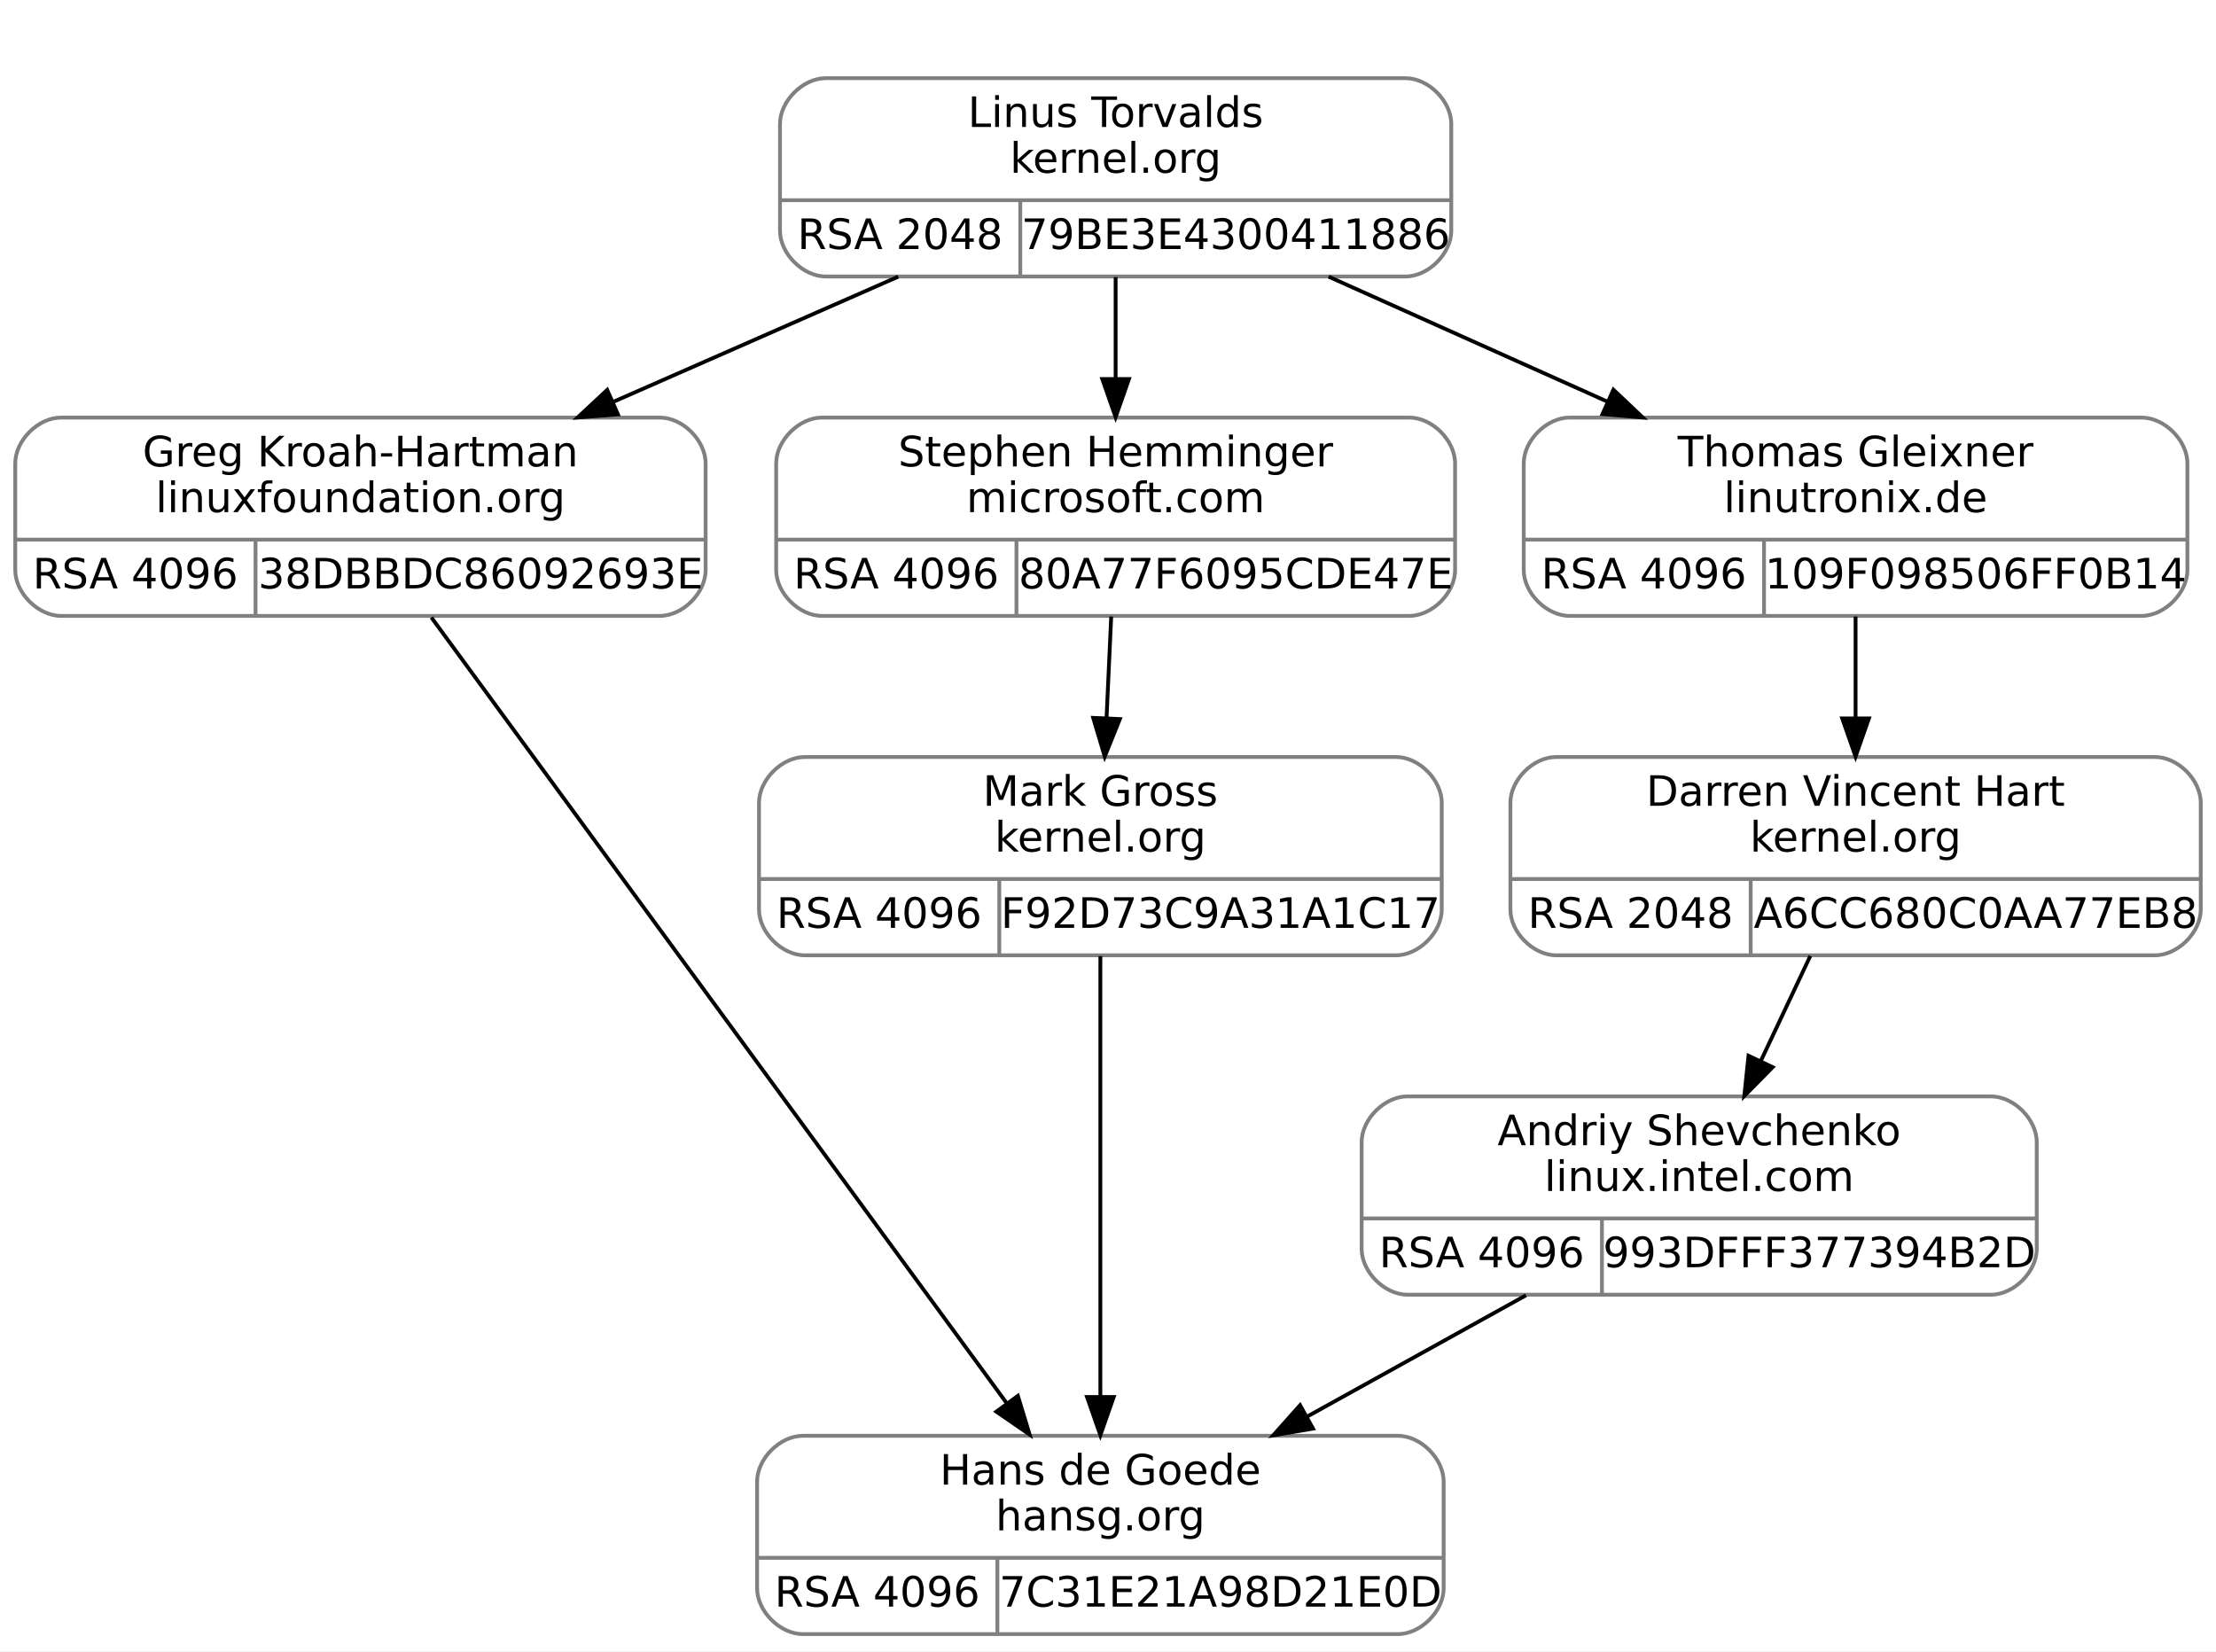
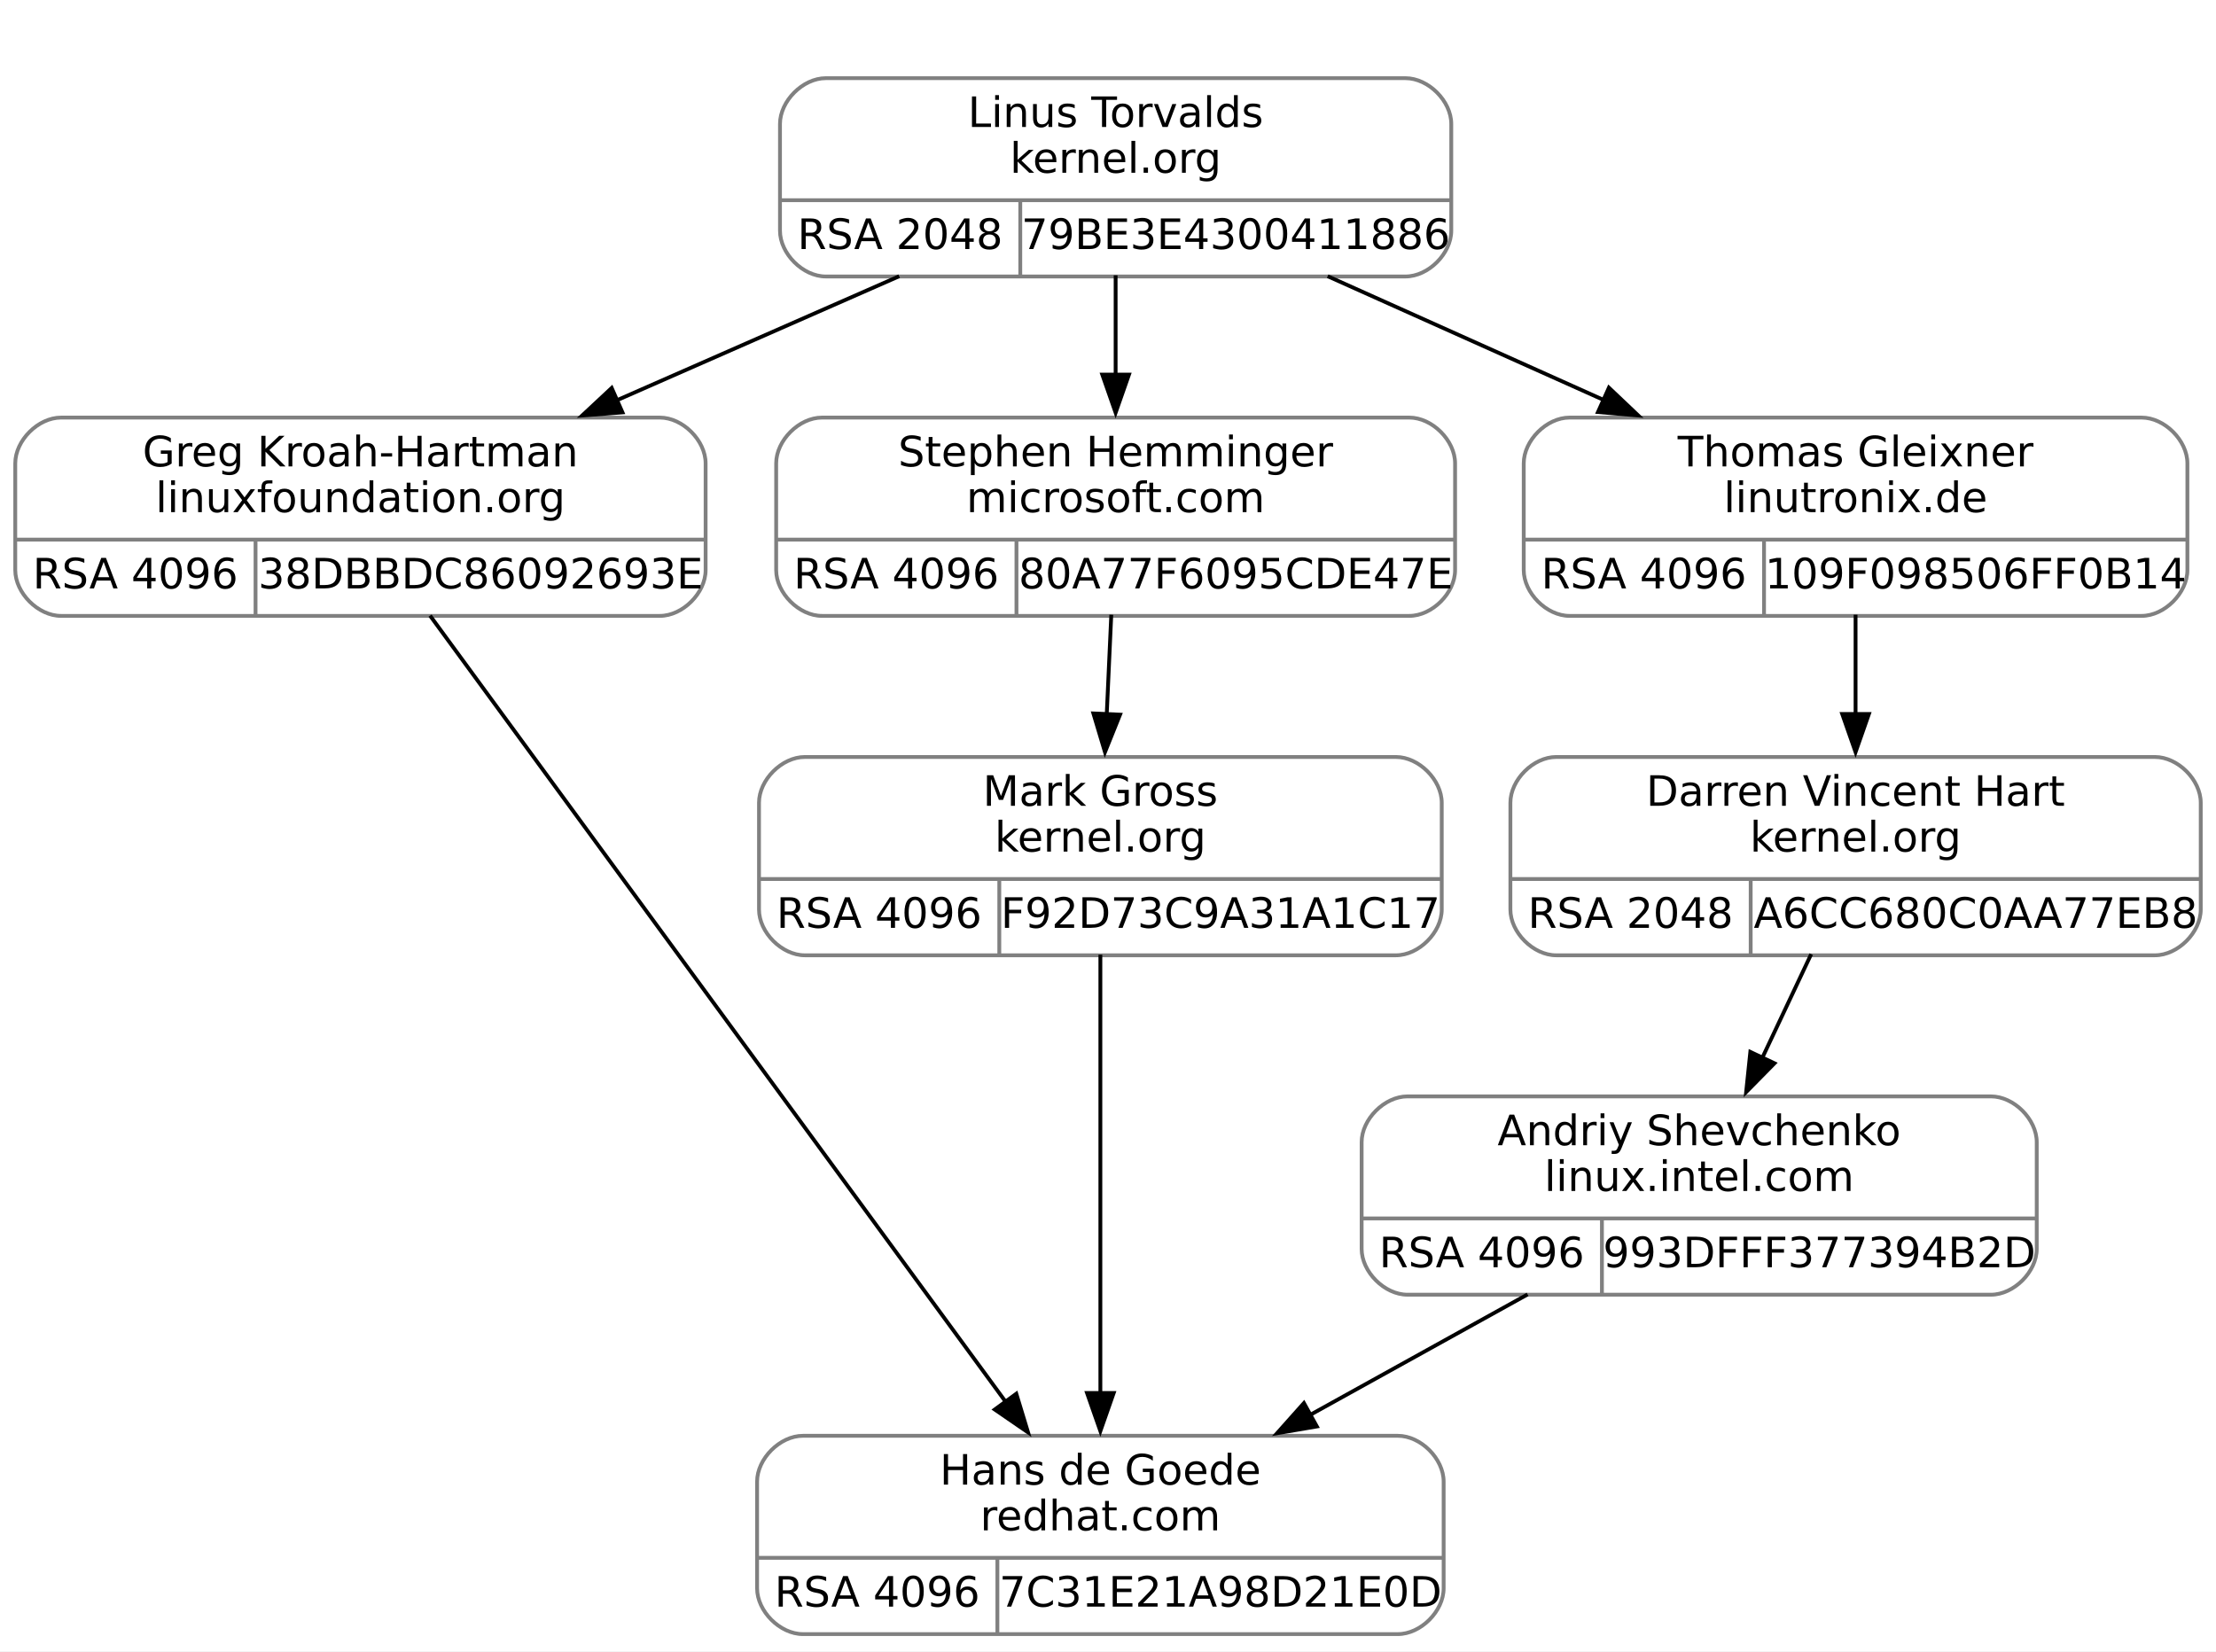
<svg xmlns="http://www.w3.org/2000/svg" width="581pt" height="433pt" viewBox="0.00 0.00 581.00 433.00">
  <g id="graph0" class="graph" transform="scale(1 1) rotate(0) translate(4 429)">
-     <polygon fill="white" stroke="transparent" points="-4,4 -4,-429 577,-429 577,4 -4,4" />
+     <polygon fill="white" stroke="none" points="-4,4 -4,-429 577,-429 577,4 -4,4" />
    <g id="clust1" class="cluster">
      <polygon fill="none" stroke="white" points="192.5,-348 192.5,-417 384.5,-417 384.5,-348 192.5,-348" />
    </g>
    <g id="node1" class="node">
      <path fill="none" stroke="gray" d="M12,-267.5C12,-267.5 169,-267.5 169,-267.5 175,-267.5 181,-273.5 181,-279.5 181,-279.5 181,-307.5 181,-307.5 181,-313.5 175,-319.5 169,-319.5 169,-319.5 12,-319.5 12,-319.5 6,-319.5 0,-313.5 0,-307.5 0,-307.5 0,-279.5 0,-279.5 0,-273.5 6,-267.5 12,-267.5" />
      <text text-anchor="middle" x="90.5" y="-306.7" font-family="droid sans,dejavu sans,helvetica" font-size="11.00">Greg Kroah-Hartman</text>
      <text text-anchor="middle" x="90.5" y="-294.7" font-family="droid sans,dejavu sans,helvetica" font-size="11.00">linuxfoundation.org</text>
-       <polyline fill="none" stroke="gray" points="0,-287.5 181,-287.5 " />
+       <polyline fill="none" stroke="gray" points="0,-287.5 181,-287.5" />
      <text text-anchor="middle" x="31.5" y="-274.7" font-family="droid sans,dejavu sans,helvetica" font-size="11.00">RSA 4096</text>
-       <polyline fill="none" stroke="gray" points="63,-267.5 63,-287.5 " />
+       <polyline fill="none" stroke="gray" points="63,-267.5 63,-287.5" />
      <text text-anchor="middle" x="122" y="-274.7" font-family="droid sans,dejavu sans,helvetica" font-size="11.00">38DBBDC86092693E</text>
    </g>
    <g id="node3" class="node">
      <path fill="none" stroke="gray" d="M206.5,-0.5C206.5,-0.5 362.5,-0.5 362.5,-0.5 368.5,-0.5 374.5,-6.5 374.5,-12.5 374.5,-12.5 374.5,-40.5 374.5,-40.5 374.5,-46.5 368.5,-52.5 362.5,-52.5 362.5,-52.5 206.5,-52.5 206.5,-52.5 200.5,-52.5 194.5,-46.5 194.5,-40.5 194.5,-40.5 194.5,-12.5 194.5,-12.5 194.5,-6.5 200.5,-0.5 206.5,-0.5" />
      <text text-anchor="middle" x="284.5" y="-39.7" font-family="droid sans,dejavu sans,helvetica" font-size="11.00">Hans de Goede</text>
-       <text text-anchor="middle" x="284.5" y="-27.7" font-family="droid sans,dejavu sans,helvetica" font-size="11.00">hansg.org</text>
-       <polyline fill="none" stroke="gray" points="194.5,-20.5 374.5,-20.5 " />
+       <text text-anchor="middle" x="284.5" y="-27.7" font-family="droid sans,dejavu sans,helvetica" font-size="11.00">redhat.com</text>
+       <polyline fill="none" stroke="gray" points="194.5,-20.5 374.5,-20.5" />
      <text text-anchor="middle" x="226" y="-7.7" font-family="droid sans,dejavu sans,helvetica" font-size="11.00">RSA 4096</text>
-       <polyline fill="none" stroke="gray" points="257.5,-0.5 257.5,-20.5 " />
+       <polyline fill="none" stroke="gray" points="257.5,-0.5 257.5,-20.5" />
      <text text-anchor="middle" x="316" y="-7.7" font-family="droid sans,dejavu sans,helvetica" font-size="11.00">7C31E21A98D21E0D</text>
    </g>
    <g id="edge2" class="edge">
-       <path fill="none" stroke="black" d="M109.1,-267.09C144.3,-219.01 220.63,-114.74 259.97,-61.01" />
-       <polygon fill="black" stroke="black" points="262.87,-62.97 265.95,-52.83 257.22,-58.83 262.87,-62.97" />
+       <path fill="none" stroke="black" d="M108.75,-267.57C143.72,-219.8 220.2,-115.34 259.73,-61.33" />
+       <polygon fill="black" stroke="black" points="262.46,-63.53 265.54,-53.39 256.81,-59.39 262.46,-63.53" />
    </g>
    <g id="node2" class="node">
      <path fill="none" stroke="gray" d="M212.5,-356.5C212.5,-356.5 364.5,-356.5 364.5,-356.5 370.5,-356.5 376.5,-362.5 376.5,-368.5 376.5,-368.5 376.5,-396.5 376.5,-396.5 376.5,-402.5 370.5,-408.5 364.5,-408.5 364.5,-408.5 212.5,-408.5 212.5,-408.5 206.5,-408.5 200.5,-402.5 200.5,-396.5 200.5,-396.5 200.5,-368.5 200.5,-368.5 200.5,-362.5 206.5,-356.5 212.5,-356.5" />
      <text text-anchor="middle" x="288.5" y="-395.7" font-family="droid sans,dejavu sans,helvetica" font-size="11.00">Linus Torvalds</text>
      <text text-anchor="middle" x="288.5" y="-383.7" font-family="droid sans,dejavu sans,helvetica" font-size="11.00">kernel.org</text>
-       <polyline fill="none" stroke="gray" points="200.5,-376.5 376.5,-376.5 " />
+       <polyline fill="none" stroke="gray" points="200.5,-376.5 376.5,-376.5" />
      <text text-anchor="middle" x="232" y="-363.7" font-family="droid sans,dejavu sans,helvetica" font-size="11.00">RSA 2048</text>
-       <polyline fill="none" stroke="gray" points="263.5,-356.5 263.5,-376.5 " />
+       <polyline fill="none" stroke="gray" points="263.5,-356.5 263.5,-376.5" />
      <text text-anchor="middle" x="320" y="-363.7" font-family="droid sans,dejavu sans,helvetica" font-size="11.00">79BE3E4300411886</text>
    </g>
    <g id="edge1" class="edge">
-       <path fill="none" stroke="black" d="M231.5,-356.45C208.2,-346.22 181.09,-334.31 156.91,-323.68" />
-       <polygon fill="black" stroke="black" points="158.01,-320.34 147.44,-319.52 155.19,-326.75 158.01,-320.34" />
+       <path fill="none" stroke="black" d="M231.76,-356.57C208.67,-346.42 181.8,-334.61 157.73,-324.04" />
+       <polygon fill="black" stroke="black" points="159.2,-320.86 148.63,-320.04 156.38,-327.27 159.2,-320.86" />
    </g>
    <g id="node4" class="node">
      <path fill="none" stroke="gray" d="M211.5,-267.5C211.5,-267.5 365.5,-267.5 365.5,-267.5 371.5,-267.5 377.5,-273.5 377.5,-279.5 377.5,-279.5 377.5,-307.5 377.5,-307.5 377.5,-313.5 371.5,-319.5 365.5,-319.5 365.5,-319.5 211.5,-319.5 211.5,-319.5 205.5,-319.5 199.5,-313.5 199.5,-307.5 199.5,-307.5 199.5,-279.5 199.5,-279.5 199.5,-273.5 205.5,-267.5 211.5,-267.5" />
      <text text-anchor="middle" x="288.5" y="-306.7" font-family="droid sans,dejavu sans,helvetica" font-size="11.00">Stephen Hemminger</text>
      <text text-anchor="middle" x="288.5" y="-294.7" font-family="droid sans,dejavu sans,helvetica" font-size="11.00">microsoft.com</text>
-       <polyline fill="none" stroke="gray" points="199.5,-287.5 377.5,-287.5 " />
+       <polyline fill="none" stroke="gray" points="199.5,-287.5 377.5,-287.5" />
      <text text-anchor="middle" x="231" y="-274.7" font-family="droid sans,dejavu sans,helvetica" font-size="11.00">RSA 4096</text>
-       <polyline fill="none" stroke="gray" points="262.5,-267.5 262.5,-287.5 " />
+       <polyline fill="none" stroke="gray" points="262.5,-267.5 262.5,-287.5" />
      <text text-anchor="middle" x="320" y="-274.7" font-family="droid sans,dejavu sans,helvetica" font-size="11.00">80A77F6095CDE47E</text>
    </g>
    <g id="edge3" class="edge">
-       <path fill="none" stroke="black" d="M288.5,-356.34C288.5,-348.04 288.5,-338.65 288.5,-329.75" />
-       <polygon fill="black" stroke="black" points="292,-329.61 288.5,-319.61 285,-329.61 292,-329.61" />
+       <path fill="none" stroke="black" d="M288.5,-356.8C288.5,-348.63 288.5,-339.36 288.5,-330.51" />
+       <polygon fill="black" stroke="black" points="292,-330.77 288.5,-320.77 285,-330.77 292,-330.77" />
    </g>
    <g id="node6" class="node">
      <path fill="none" stroke="gray" d="M407.5,-267.5C407.5,-267.5 557.5,-267.5 557.5,-267.5 563.5,-267.5 569.5,-273.5 569.5,-279.5 569.5,-279.5 569.5,-307.5 569.5,-307.5 569.5,-313.5 563.5,-319.5 557.5,-319.5 557.5,-319.5 407.5,-319.5 407.5,-319.5 401.5,-319.5 395.5,-313.5 395.5,-307.5 395.5,-307.5 395.5,-279.5 395.5,-279.5 395.5,-273.5 401.5,-267.5 407.5,-267.5" />
      <text text-anchor="middle" x="482.5" y="-306.7" font-family="droid sans,dejavu sans,helvetica" font-size="11.00">Thomas Gleixner</text>
      <text text-anchor="middle" x="482.5" y="-294.7" font-family="droid sans,dejavu sans,helvetica" font-size="11.00">linutronix.de</text>
-       <polyline fill="none" stroke="gray" points="395.5,-287.5 569.5,-287.5 " />
+       <polyline fill="none" stroke="gray" points="395.5,-287.5 569.5,-287.5" />
      <text text-anchor="middle" x="427" y="-274.7" font-family="droid sans,dejavu sans,helvetica" font-size="11.00">RSA 4096</text>
-       <polyline fill="none" stroke="gray" points="458.5,-267.5 458.5,-287.5 " />
+       <polyline fill="none" stroke="gray" points="458.5,-267.5 458.5,-287.5" />
      <text text-anchor="middle" x="514" y="-274.7" font-family="droid sans,dejavu sans,helvetica" font-size="11.00">109F098506FF0B14</text>
    </g>
    <g id="edge6" class="edge">
-       <path fill="none" stroke="black" d="M344.35,-356.45C367.18,-346.22 393.74,-334.31 417.44,-323.68" />
-       <polygon fill="black" stroke="black" points="419.01,-326.81 426.71,-319.52 416.15,-320.42 419.01,-326.81" />
+       <path fill="none" stroke="black" d="M344.09,-356.57C366.72,-346.42 393.05,-334.61 416.63,-324.04" />
+       <polygon fill="black" stroke="black" points="417.83,-327.34 425.52,-320.05 414.96,-320.95 417.83,-327.34" />
    </g>
    <g id="node5" class="node">
      <path fill="none" stroke="gray" d="M207,-178.5C207,-178.5 362,-178.5 362,-178.5 368,-178.5 374,-184.5 374,-190.5 374,-190.5 374,-218.5 374,-218.5 374,-224.5 368,-230.5 362,-230.5 362,-230.5 207,-230.5 207,-230.5 201,-230.5 195,-224.5 195,-218.5 195,-218.5 195,-190.5 195,-190.5 195,-184.5 201,-178.5 207,-178.5" />
      <text text-anchor="middle" x="284.5" y="-217.7" font-family="droid sans,dejavu sans,helvetica" font-size="11.00">Mark Gross</text>
      <text text-anchor="middle" x="284.5" y="-205.7" font-family="droid sans,dejavu sans,helvetica" font-size="11.00">kernel.org</text>
-       <polyline fill="none" stroke="gray" points="195,-198.5 374,-198.5 " />
+       <polyline fill="none" stroke="gray" points="195,-198.5 374,-198.5" />
      <text text-anchor="middle" x="226.5" y="-185.7" font-family="droid sans,dejavu sans,helvetica" font-size="11.00">RSA 4096</text>
-       <polyline fill="none" stroke="gray" points="258,-178.5 258,-198.5 " />
+       <polyline fill="none" stroke="gray" points="258,-178.5 258,-198.5" />
      <text text-anchor="middle" x="316" y="-185.7" font-family="droid sans,dejavu sans,helvetica" font-size="11.00">F92D73C9A31A1C17</text>
    </g>
    <g id="edge4" class="edge">
-       <path fill="none" stroke="black" d="M287.34,-267.34C286.96,-259.04 286.53,-249.65 286.12,-240.75" />
-       <polygon fill="black" stroke="black" points="289.61,-240.44 285.65,-230.61 282.62,-240.76 289.61,-240.44" />
+       <path fill="none" stroke="black" d="M287.36,-267.8C286.99,-259.63 286.56,-250.36 286.16,-241.51" />
+       <polygon fill="black" stroke="black" points="289.66,-241.6 285.71,-231.77 282.67,-241.92 289.66,-241.6" />
    </g>
    <g id="edge5" class="edge">
-       <path fill="none" stroke="black" d="M284.5,-178.28C284.5,-147.96 284.5,-96.89 284.5,-62.7" />
-       <polygon fill="black" stroke="black" points="288,-62.67 284.5,-52.67 281,-62.67 288,-62.67" />
+       <path fill="none" stroke="black" d="M284.5,-178.66C284.5,-148.65 284.5,-97.94 284.5,-63.61" />
+       <polygon fill="black" stroke="black" points="288,-63.73 284.5,-53.73 281,-63.73 288,-63.73" />
    </g>
    <g id="node7" class="node">
      <path fill="none" stroke="gray" d="M404,-178.5C404,-178.5 561,-178.5 561,-178.5 567,-178.5 573,-184.5 573,-190.5 573,-190.5 573,-218.5 573,-218.5 573,-224.5 567,-230.5 561,-230.5 561,-230.5 404,-230.5 404,-230.5 398,-230.5 392,-224.5 392,-218.5 392,-218.5 392,-190.5 392,-190.5 392,-184.5 398,-178.5 404,-178.5" />
      <text text-anchor="middle" x="482.5" y="-217.7" font-family="droid sans,dejavu sans,helvetica" font-size="11.00">Darren Vincent Hart</text>
      <text text-anchor="middle" x="482.5" y="-205.7" font-family="droid sans,dejavu sans,helvetica" font-size="11.00">kernel.org</text>
-       <polyline fill="none" stroke="gray" points="392,-198.5 573,-198.5 " />
+       <polyline fill="none" stroke="gray" points="392,-198.5 573,-198.5" />
      <text text-anchor="middle" x="423.5" y="-185.7" font-family="droid sans,dejavu sans,helvetica" font-size="11.00">RSA 2048</text>
-       <polyline fill="none" stroke="gray" points="455,-178.5 455,-198.5 " />
+       <polyline fill="none" stroke="gray" points="455,-178.5 455,-198.5" />
      <text text-anchor="middle" x="514" y="-185.7" font-family="droid sans,dejavu sans,helvetica" font-size="11.00">A6CC680C0AA77EB8</text>
    </g>
    <g id="edge7" class="edge">
-       <path fill="none" stroke="black" d="M482.5,-267.34C482.5,-259.04 482.5,-249.65 482.5,-240.75" />
-       <polygon fill="black" stroke="black" points="486,-240.61 482.5,-230.61 479,-240.61 486,-240.61" />
+       <path fill="none" stroke="black" d="M482.5,-267.8C482.5,-259.63 482.5,-250.36 482.5,-241.51" />
+       <polygon fill="black" stroke="black" points="486,-241.77 482.5,-231.77 479,-241.77 486,-241.77" />
    </g>
    <g id="node8" class="node">
      <path fill="none" stroke="gray" d="M365,-89.5C365,-89.5 518,-89.5 518,-89.5 524,-89.5 530,-95.5 530,-101.5 530,-101.5 530,-129.5 530,-129.5 530,-135.5 524,-141.5 518,-141.5 518,-141.5 365,-141.5 365,-141.5 359,-141.5 353,-135.5 353,-129.5 353,-129.5 353,-101.5 353,-101.5 353,-95.5 359,-89.5 365,-89.5" />
      <text text-anchor="middle" x="441.5" y="-128.7" font-family="droid sans,dejavu sans,helvetica" font-size="11.00">Andriy Shevchenko</text>
      <text text-anchor="middle" x="441.5" y="-116.7" font-family="droid sans,dejavu sans,helvetica" font-size="11.00">linux.intel.com</text>
-       <polyline fill="none" stroke="gray" points="353,-109.5 530,-109.5 " />
+       <polyline fill="none" stroke="gray" points="353,-109.5 530,-109.5" />
      <text text-anchor="middle" x="384.5" y="-96.7" font-family="droid sans,dejavu sans,helvetica" font-size="11.00">RSA 4096</text>
-       <polyline fill="none" stroke="gray" points="416,-89.5 416,-109.5 " />
+       <polyline fill="none" stroke="gray" points="416,-89.5 416,-109.5" />
      <text text-anchor="middle" x="473" y="-96.7" font-family="droid sans,dejavu sans,helvetica" font-size="11.00">993DFFF377394B2D</text>
    </g>
    <g id="edge8" class="edge">
-       <path fill="none" stroke="black" d="M470.64,-178.34C466.6,-169.77 462.02,-160.04 457.7,-150.88" />
-       <polygon fill="black" stroke="black" points="460.76,-149.16 453.33,-141.61 454.43,-152.15 460.76,-149.16" />
+       <path fill="none" stroke="black" d="M470.86,-178.8C466.88,-170.35 462.34,-160.73 458.05,-151.62" />
+       <polygon fill="black" stroke="black" points="461.24,-150.18 453.81,-142.63 454.91,-153.17 461.24,-150.18" />
    </g>
    <g id="edge9" class="edge">
-       <path fill="none" stroke="black" d="M396.09,-89.34C378.19,-79.42 357.48,-67.94 338.8,-57.59" />
-       <polygon fill="black" stroke="black" points="340.25,-54.39 329.81,-52.61 336.86,-60.52 340.25,-54.39" />
+       <path fill="none" stroke="black" d="M396.51,-89.57C378.69,-79.69 358.04,-68.25 339.35,-57.9" />
+       <polygon fill="black" stroke="black" points="341.26,-54.95 330.82,-53.17 337.87,-61.08 341.26,-54.95" />
    </g>
  </g>
</svg>
